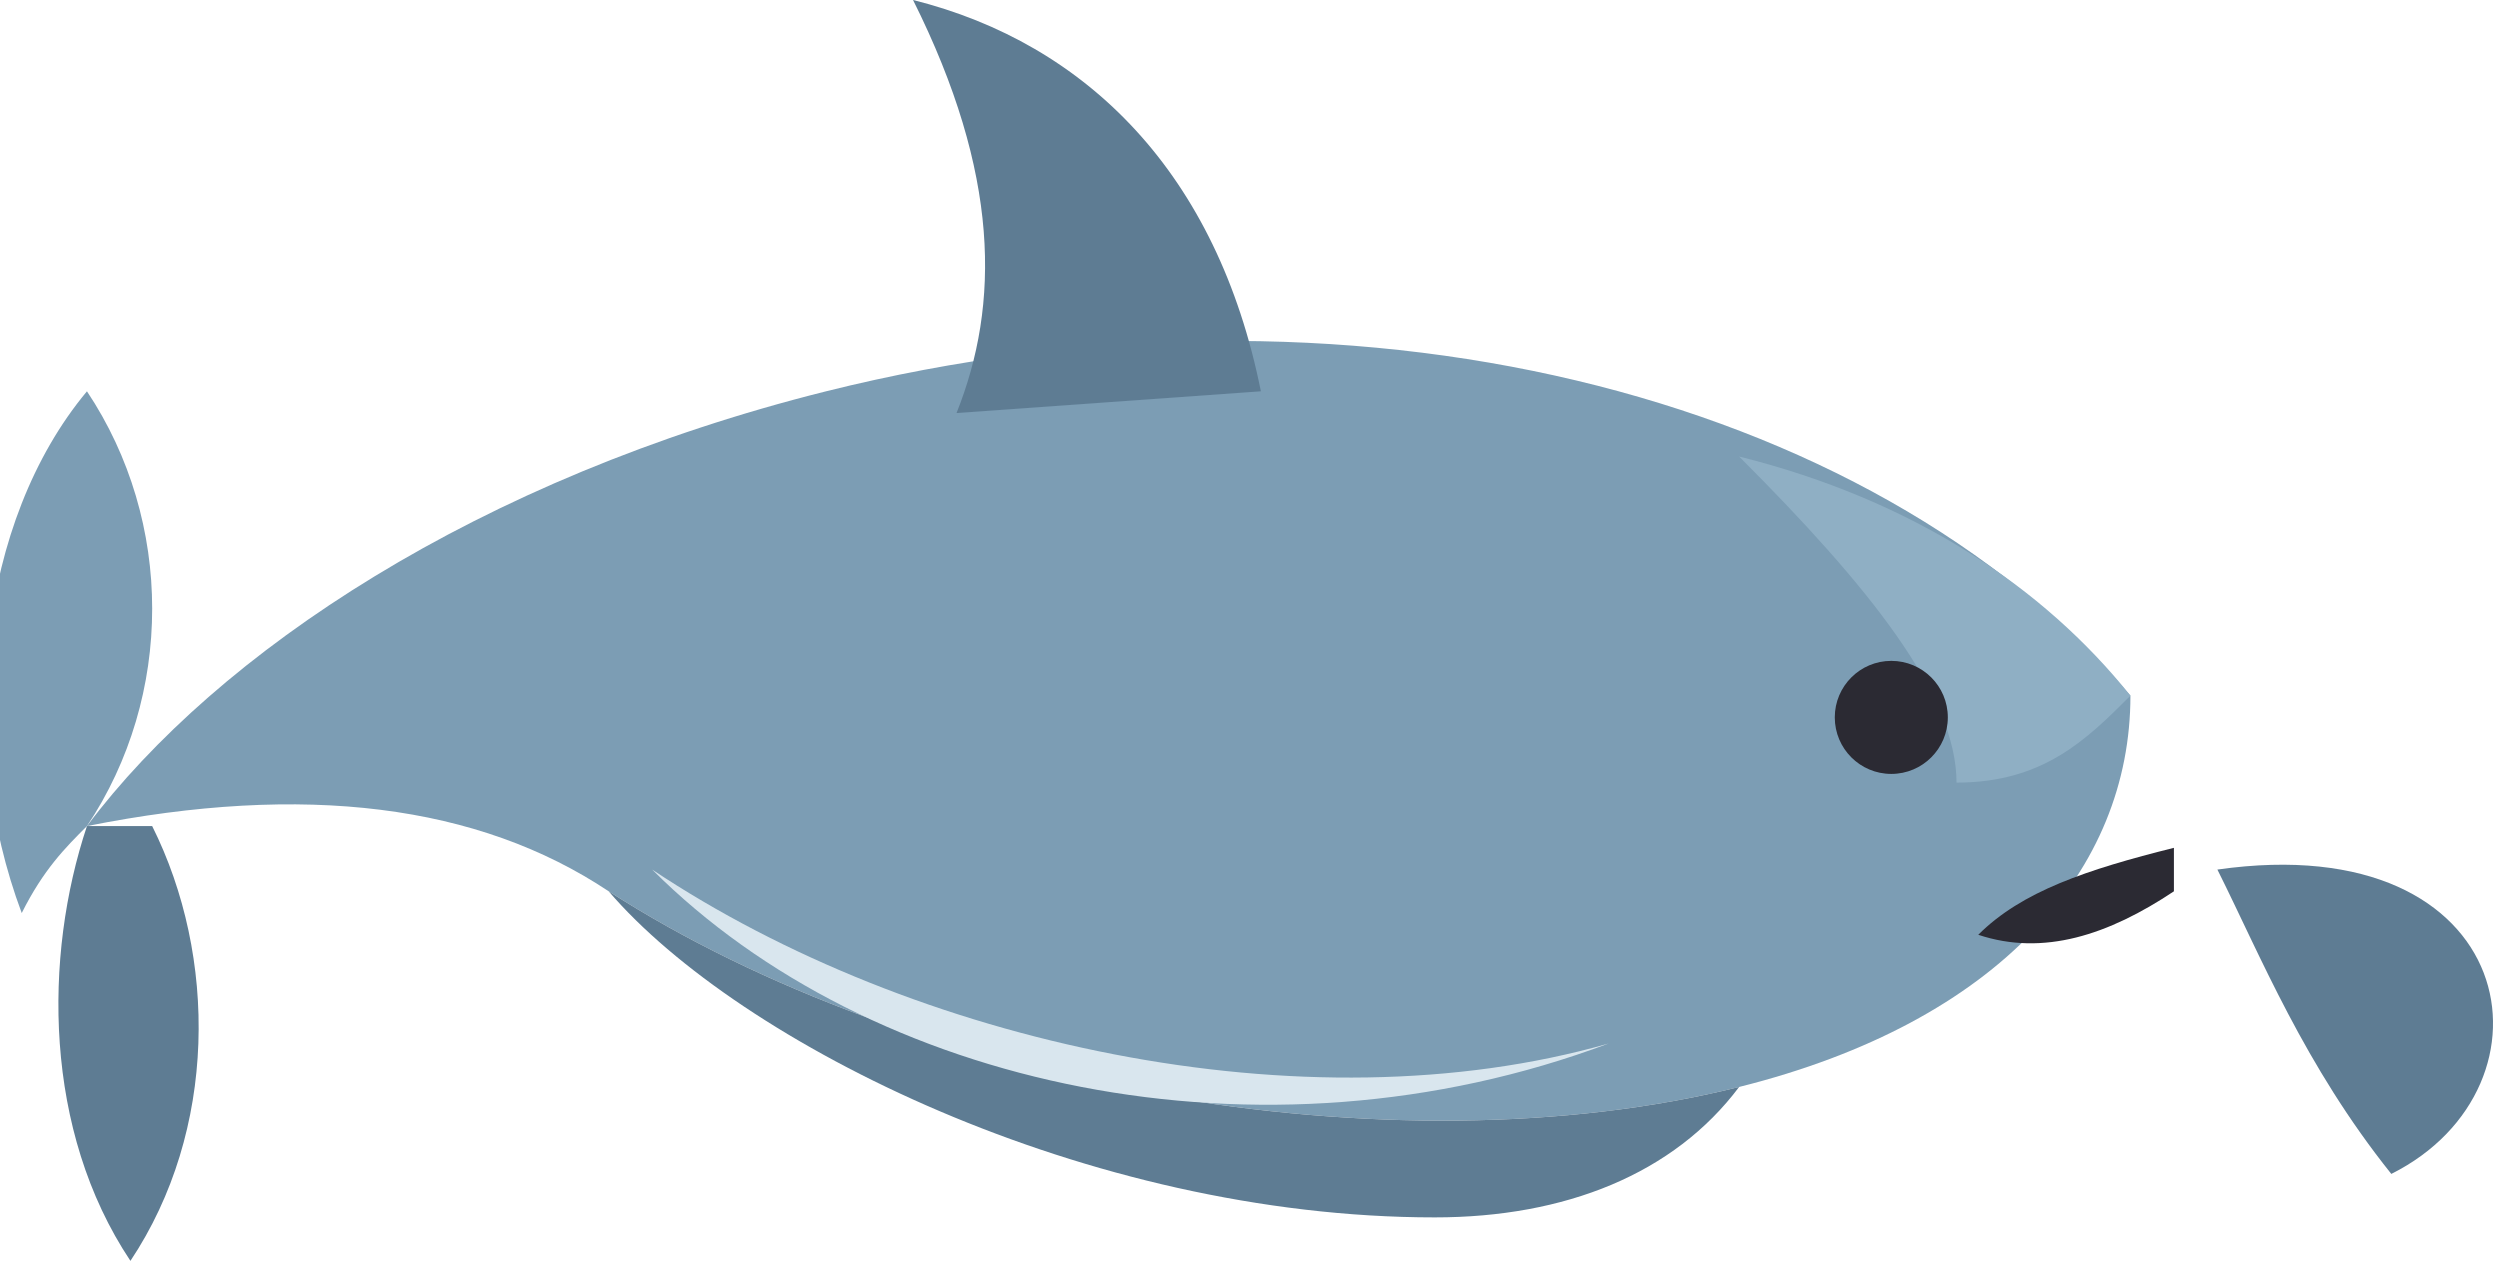
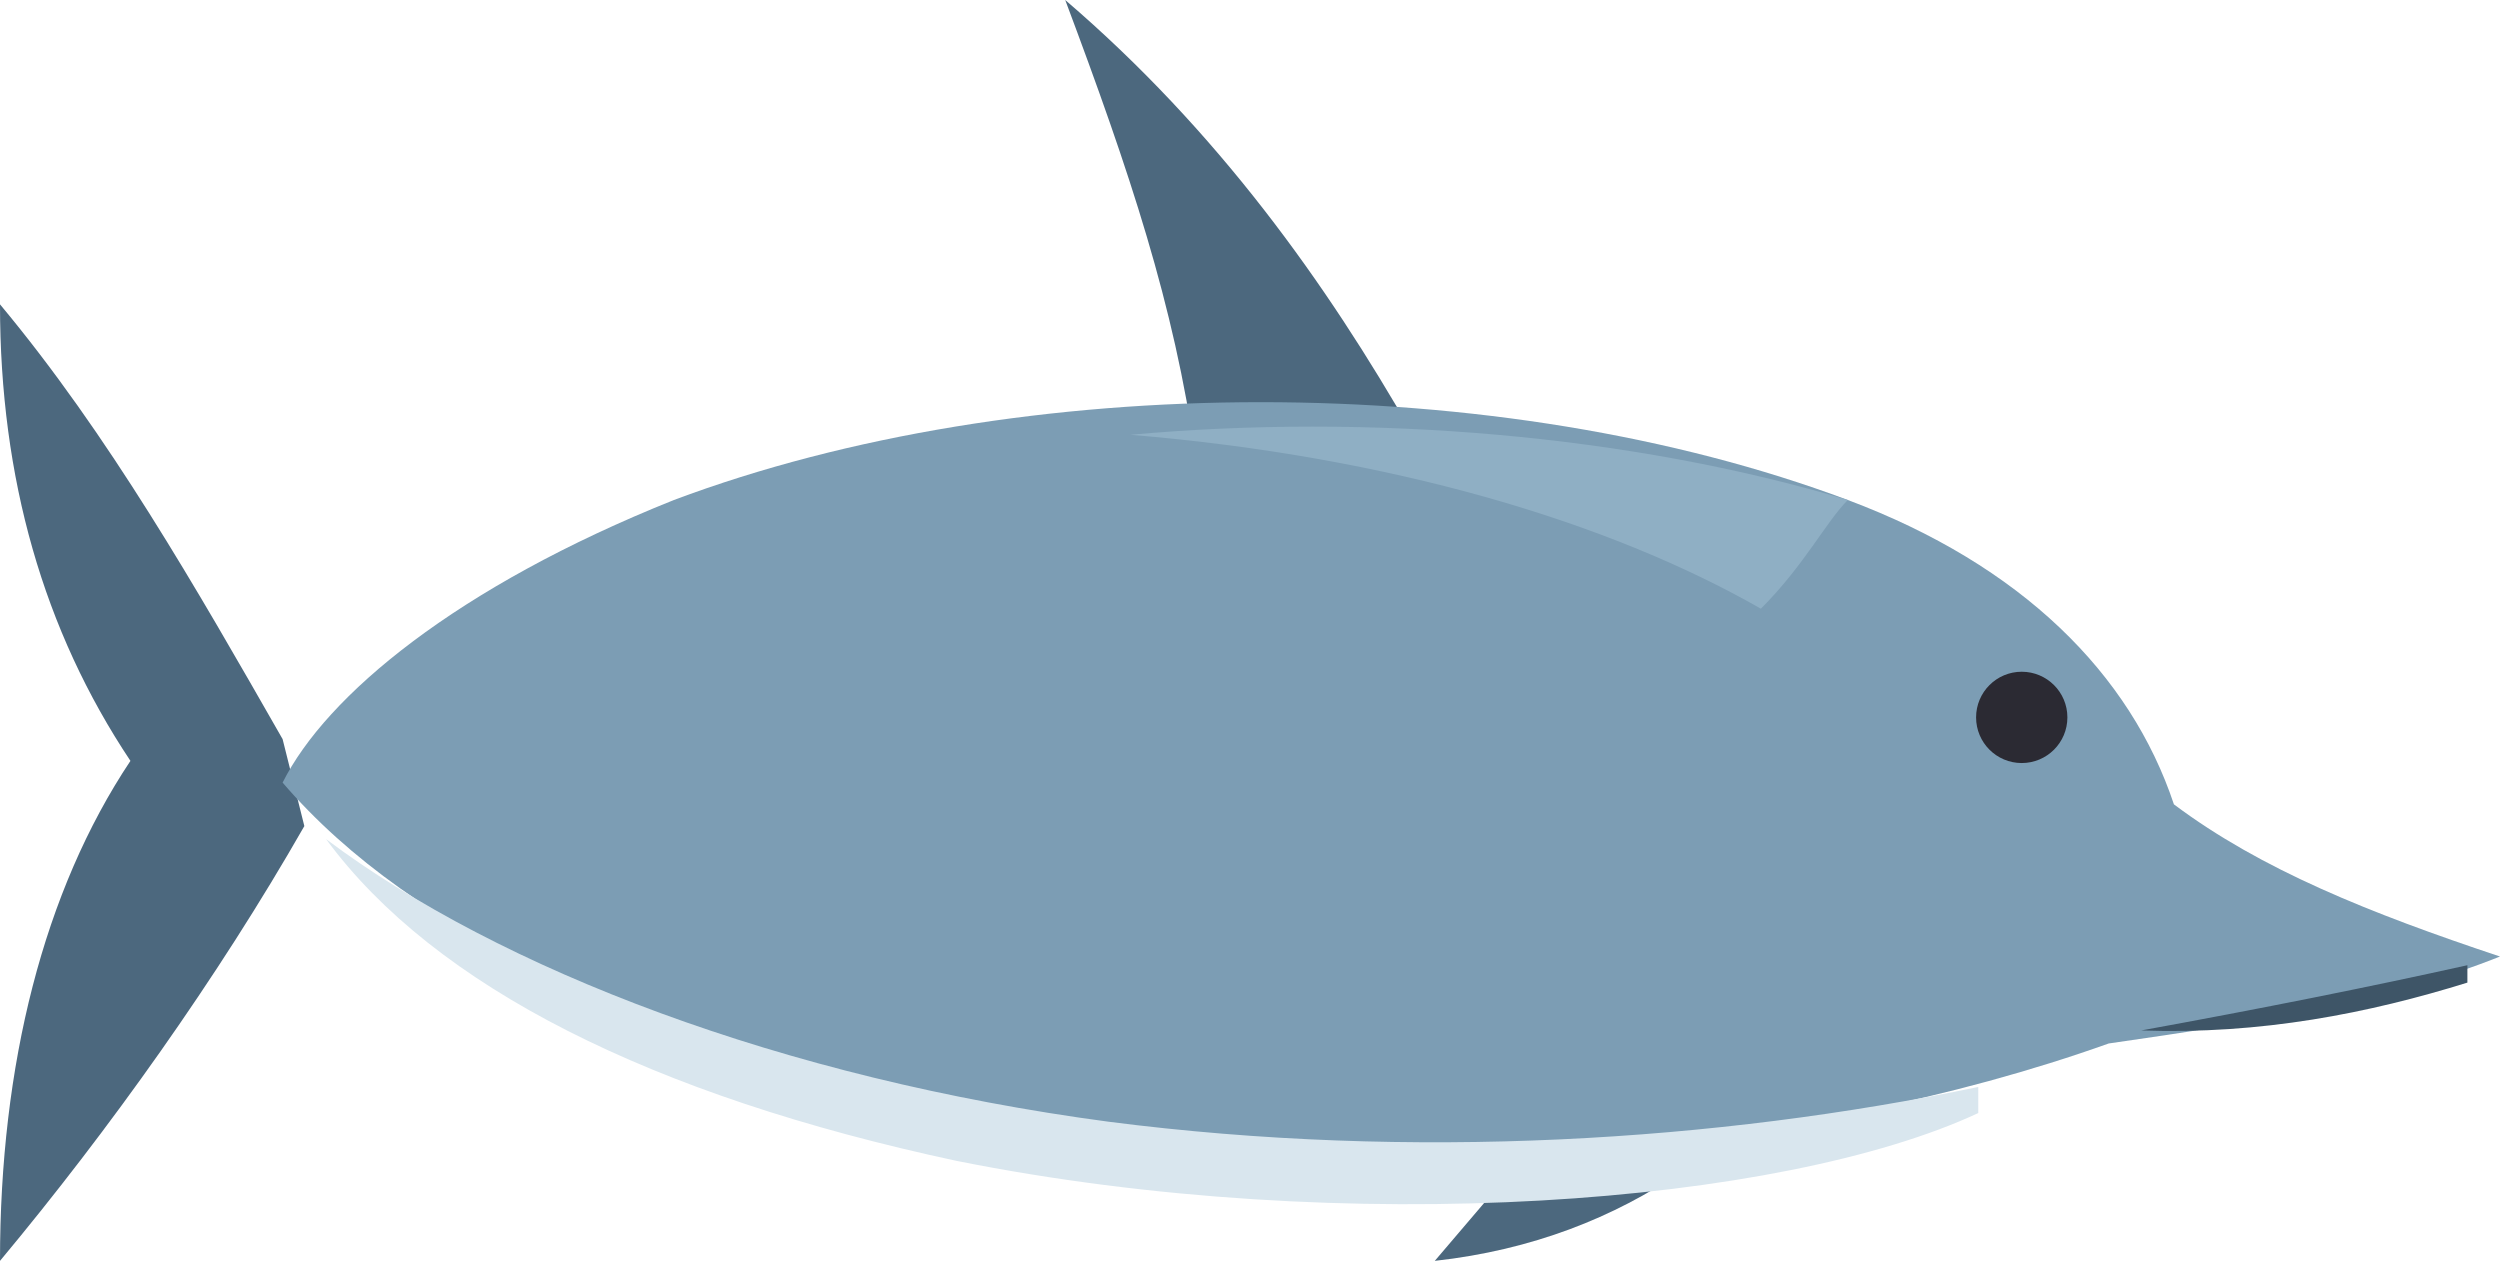
- <svg xmlns="http://www.w3.org/2000/svg" width="345" height="174" viewBox="0 12 115 58">
-   <g transform="translate(120 0) scale(-1 1)">
-     <path d="M18 52 C4 50 2 62 10 66 C14 61 16 56 18 52 Z" fill="#5E7C93" />
-     <path d="M22 44 C34 30 58 24 82 30 C98 34 110 42 116 50 C106 48 98 49 92 53 C78 62 56 66 40 62 C28 59 22 52 22 44 Z" fill="#7C9DB4" />
-     <path d="M40 62 C56 66 78 62 92 53 C86 60 70 68 54 68 C48 68 43 66 40 62 Z" fill="#5E7C93" />
-     <path d="M46 60 C60 64 78 60 90 52 C80 62 62 66 46 60 Z" fill="#D9E6EE" />
-     <path d="M62 30 C64 20 70 14 78 12 C74 20 74 26 76 31 Z" fill="#5E7C93" />
-     <path d="M116 50 C112 44 112 36 116 30 C121 36 122 46 119 54 C118 52 117 51 116 50 Z" fill="#7C9DB4" />
-     <path d="M116 50 C118 56 118 64 114 70 C110 64 110 56 113 50 Z" fill="#5E7C93" />
-     <path d="M22 44 C26 39 32 35 40 33 C34 39 30 44 30 48 C26 48 24 46 22 44 Z" fill="#8FAFC4" />
-     <circle cx="33" cy="45" r="2.6" fill="#2B2A33" />
-     <path d="M20 51 C24 52 27 53 29 55 C26 56 23 55 20 53 Z" fill="#2B2A33" />
+ <svg xmlns="http://www.w3.org/2000/svg" width="345" height="174" viewBox="0 0 115 58">
+   <g transform="translate(115 0) scale(-1 1)">
+     <path d="M102 34 C106 27 110 20 115 14 C115 22 113 29 109 35 C113 41 115 49 115 58 C110 52 105 45 101 38 Z" fill="#4C687E" />
+     <path d="M50 20 C54 13 59 6 66 0 C63 8 61 14 60 21 C56 20 53 20 50 20 Z" fill="#4C687E" />
+     <path d="M30 46 C34 52 40 57 49 58 C43 51 39 46 36 43 C34 44 32 45 30 46 Z" fill="#4C687E" />
+     <path d="M0 44 C6 42 11 40 15 37 C17 31 22 26 30 23 C46 17 68 17 84 23 C94 27 100 32 102 36  C96 43 85 48 70 51 C52 55 32 53 18 48 C11 47 5 46 0 44 Z" fill="#7C9DB4" />
+     <path d="M24 50 C36 52.5 50 53.4 64 51.6 C79 49.6 92 44.6 100 38.6 C95 45.4 85 50.4 71 53.4 C53 57 33 55.4 24 51.2 Z" fill="#D9E6EE" />
+     <path d="M30 23 C40 20 52 19 63 20 C51 21 41 24 34 28 C32 26 31 24 30 23 Z" fill="#8FAFC4" />
+     <circle cx="22" cy="33" r="2.1" fill="#2B2A33" />
+     <path d="M1.5 44.4 C6 45.4 11 46.4 16.5 47.4 C11 47.6 6 46.6 1.5 45.2 Z" fill="#3E5567" />
  </g>
</svg>
